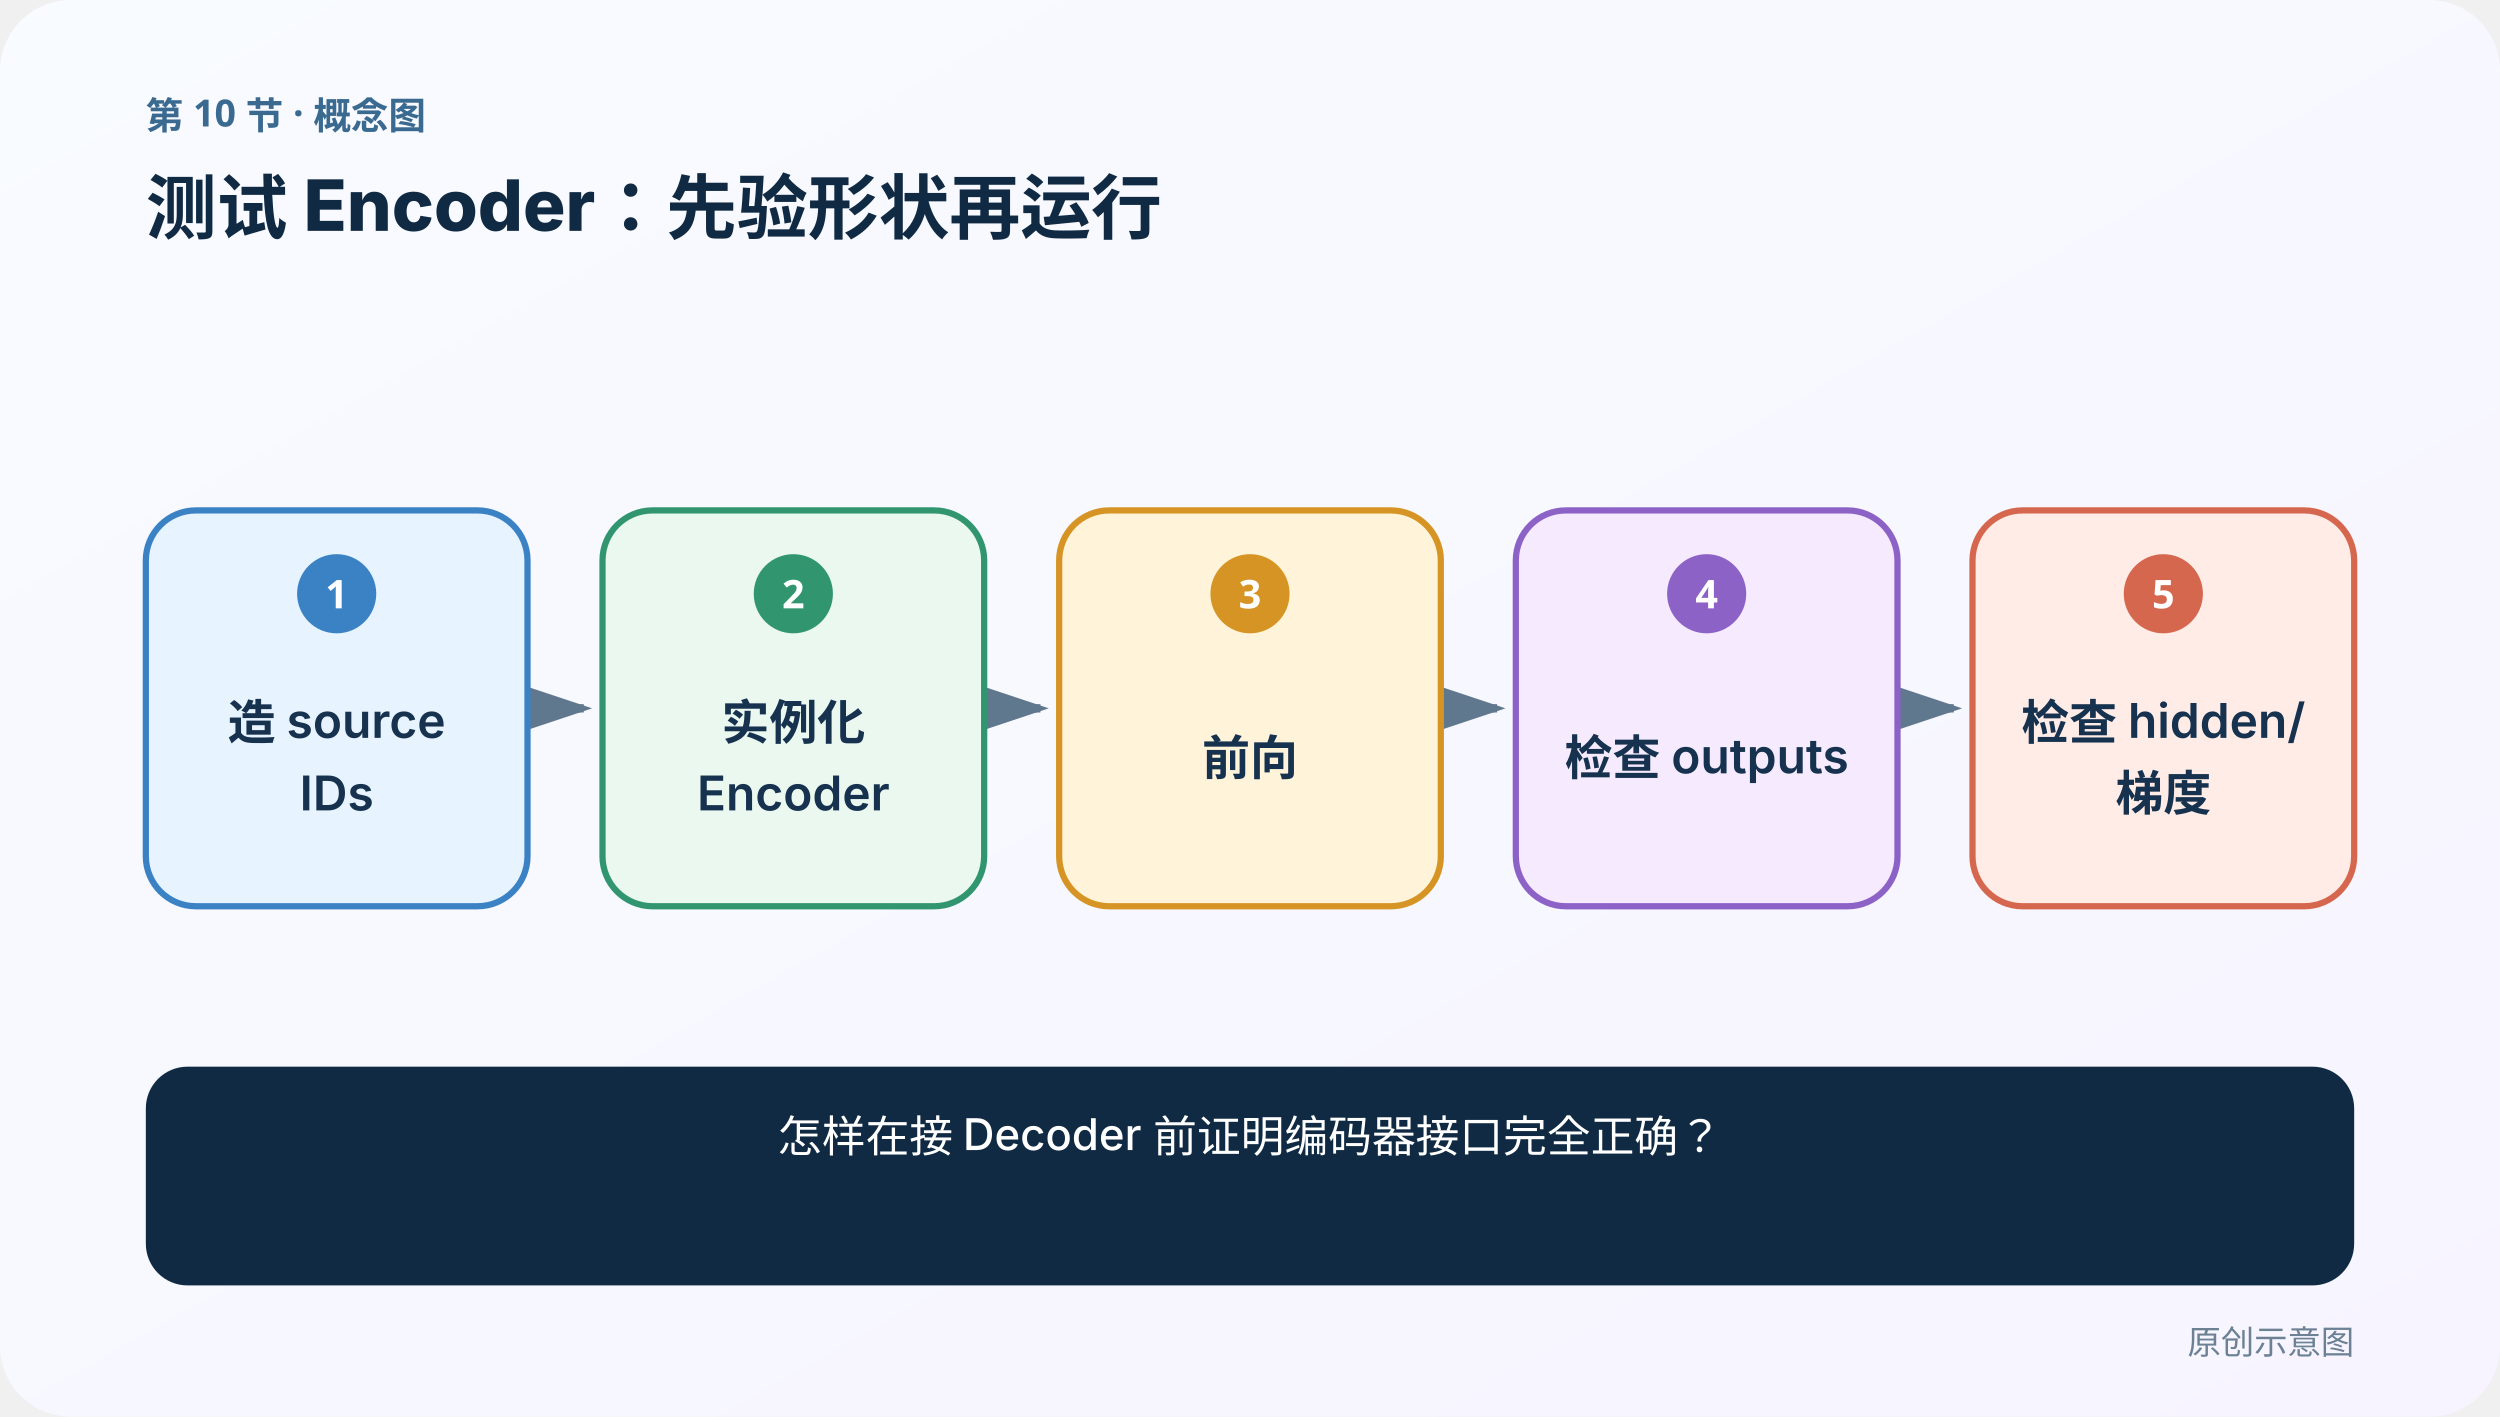
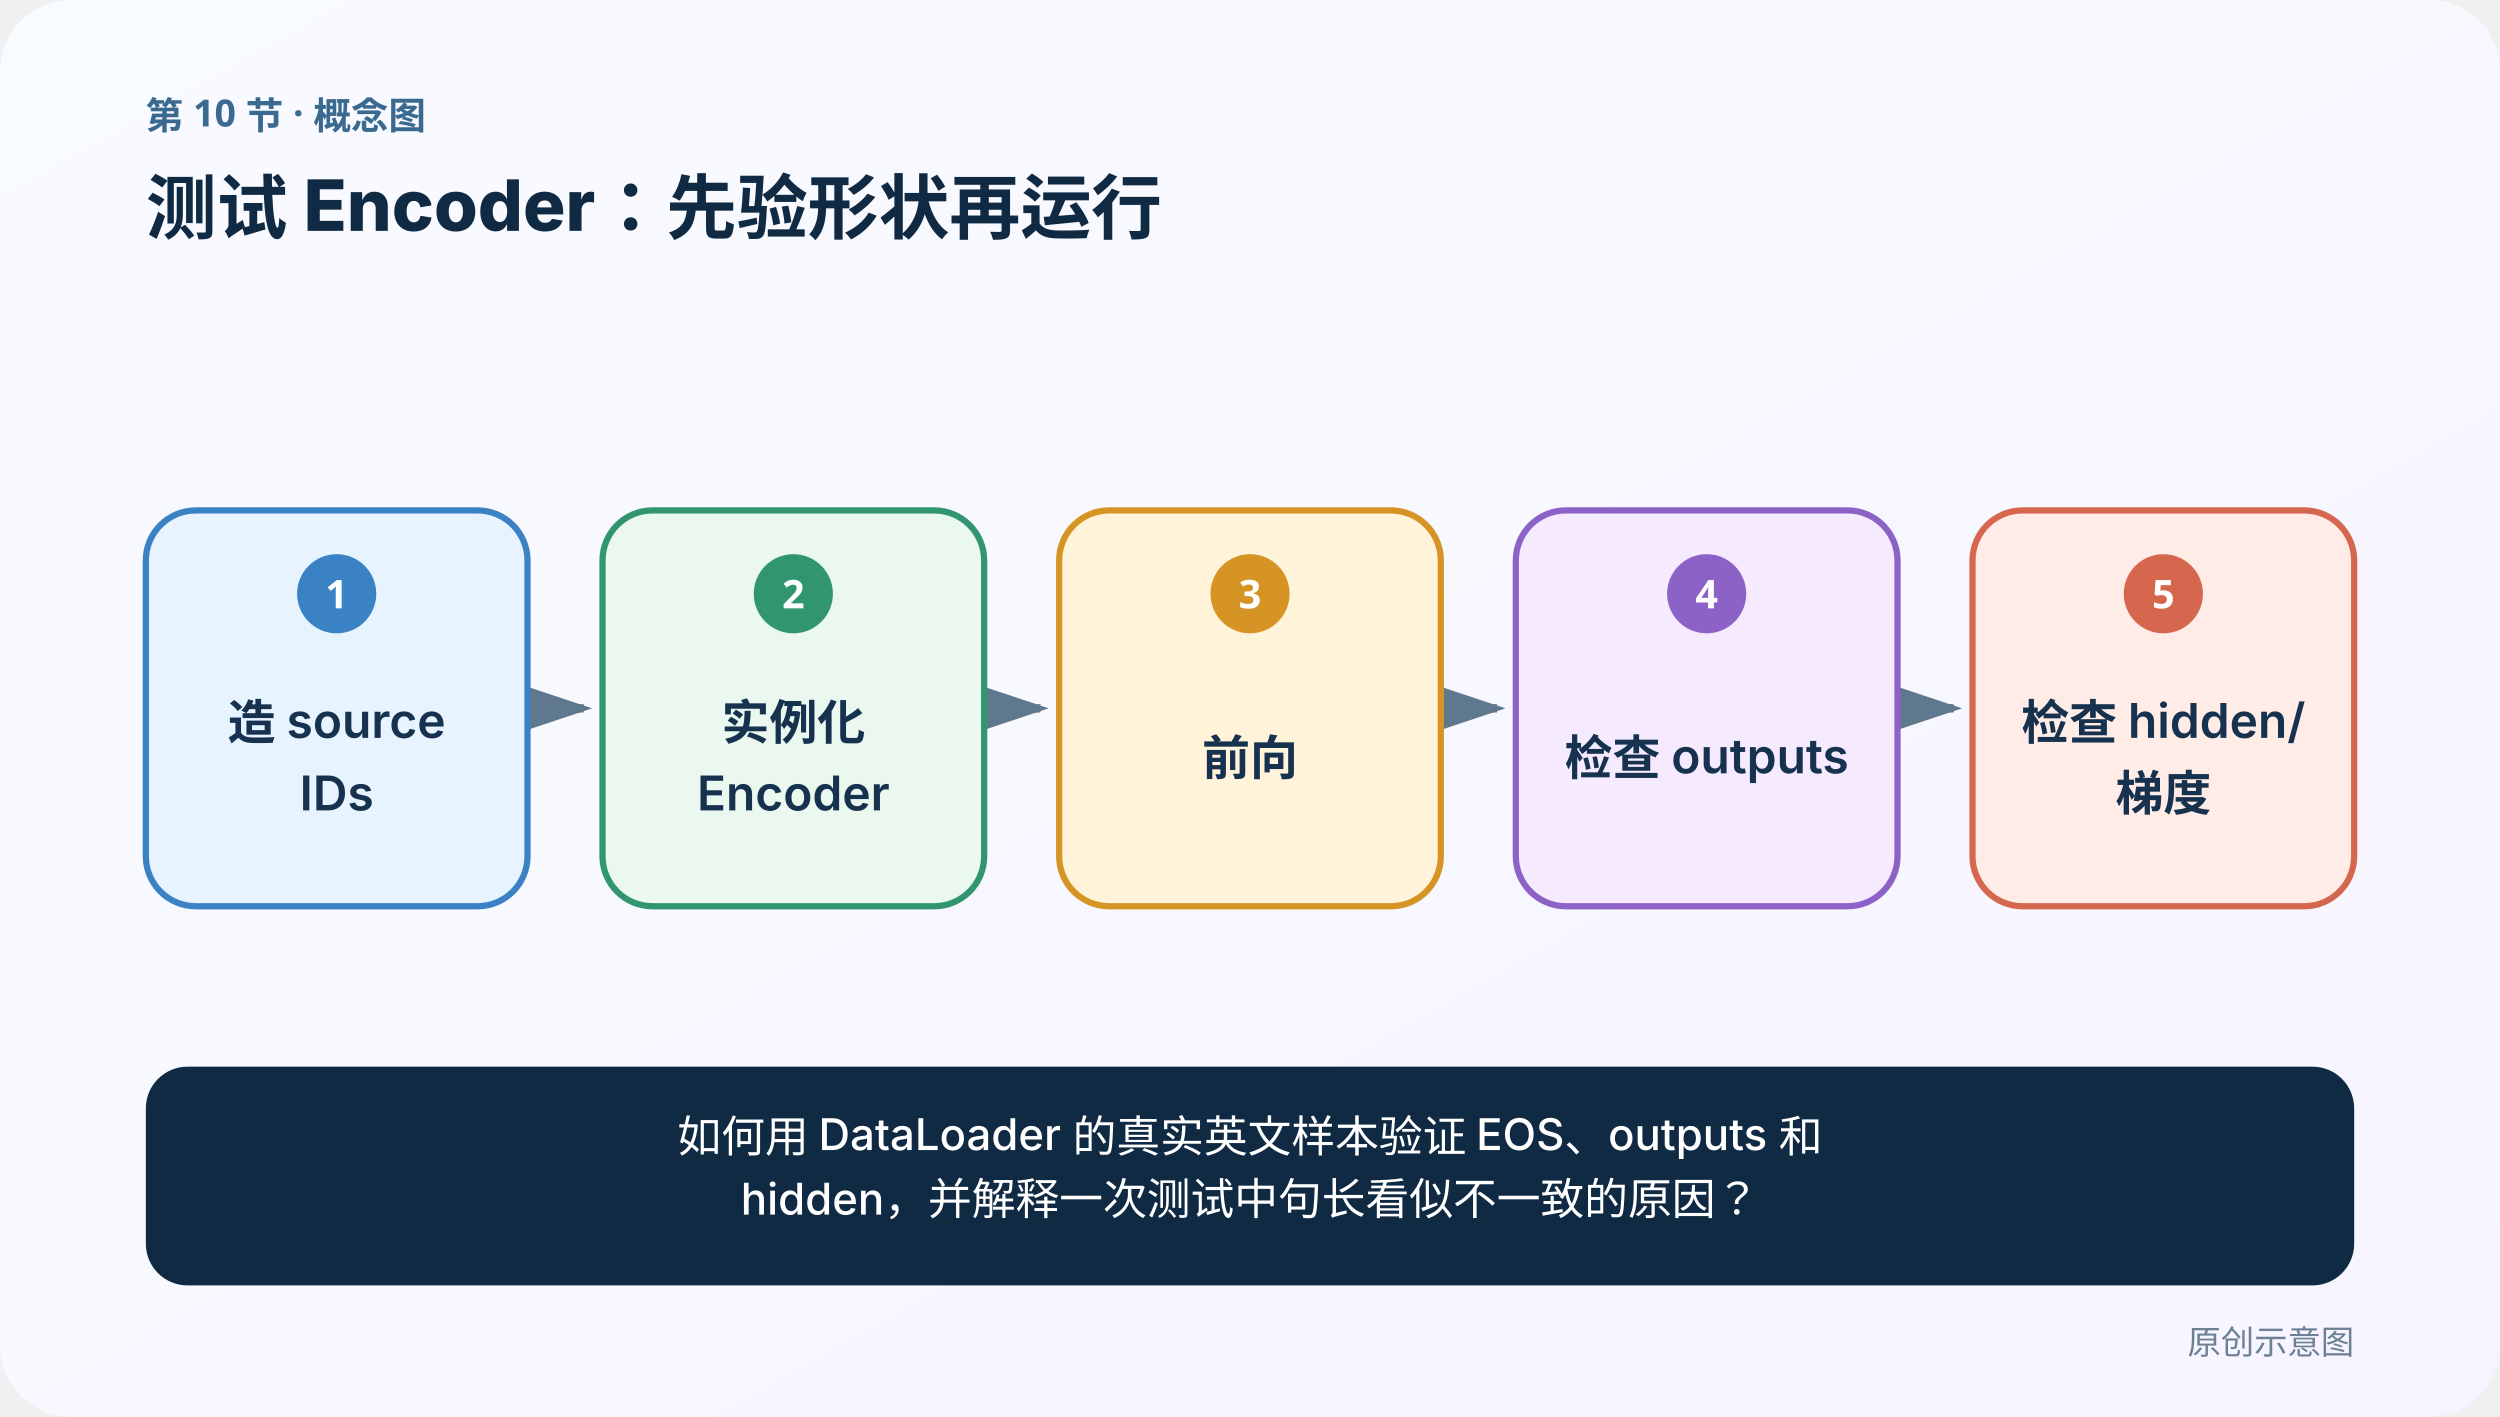
<svg xmlns="http://www.w3.org/2000/svg" width="1200" height="680" viewBox="0 0 1200 680" role="img" aria-labelledby="title desc">
  <defs>
    <linearGradient id="bg" x1="0" y1="0" x2="1" y2="1">
      <stop stop-color="#F8FBFF" />
      <stop offset="1" stop-color="#F7F4FF" />
    </linearGradient>
    <marker id="arrow" markerWidth="10" markerHeight="10" refX="8" refY="3" orient="auto">
      <path d="M0,0 L0,6 L9,3 z" fill="#60788E" />
    </marker>
  </defs>
  <rect width="1200" height="680" rx="34" fill="url(#bg)" />
  <text x="70" y="62" font-family="sans-serif" font-size="18" font-weight="700" fill="#3B6A91">第 10 节 · 概念图</text>
  <text x="70" y="112" text-anchor="start" font-family="-apple-system,BlinkMacSystemFont,'PingFang SC','Microsoft YaHei',sans-serif" font-size="34" font-weight="760" fill="#102A43">测试 Encoder：先验形状再运行</text>
  <line x1="260.2" y1="340" x2="280.2" y2="340" stroke="#60788E" stroke-width="4" marker-end="url(#arrow)" />
  <line x1="479.4" y1="340" x2="499.4" y2="340" stroke="#60788E" stroke-width="4" marker-end="url(#arrow)" />
  <line x1="698.6" y1="340" x2="718.6" y2="340" stroke="#60788E" stroke-width="4" marker-end="url(#arrow)" />
  <line x1="917.8" y1="340" x2="937.8" y2="340" stroke="#60788E" stroke-width="4" marker-end="url(#arrow)" />
  <g>
    <rect x="70" y="245" width="183.2" height="190" rx="24" fill="#E7F3FF" stroke="#3B82C4" stroke-width="3" />
    <circle cx="161.6" cy="285" r="19" fill="#3B82C4" />
    <text x="161.6" y="292" text-anchor="middle" font-family="sans-serif" font-size="19" font-weight="700" fill="white">1</text>
    <text x="161.6" y="355" text-anchor="middle" font-family="-apple-system,BlinkMacSystemFont,'PingFang SC','Microsoft YaHei',sans-serif" font-size="23" font-weight="600" fill="#16324F">造 source</text>
    <text x="161.6" y="389" text-anchor="middle" font-family="-apple-system,BlinkMacSystemFont,'PingFang SC','Microsoft YaHei',sans-serif" font-size="23" font-weight="600" fill="#16324F">IDs</text>
  </g>
  <g>
    <rect x="289.2" y="245" width="183.2" height="190" rx="24" fill="#EAF8F0" stroke="#31966F" stroke-width="3" />
    <circle cx="380.8" cy="285" r="19" fill="#31966F" />
    <text x="380.8" y="292" text-anchor="middle" font-family="sans-serif" font-size="19" font-weight="700" fill="white">2</text>
    <text x="380.8" y="355" text-anchor="middle" font-family="-apple-system,BlinkMacSystemFont,'PingFang SC','Microsoft YaHei',sans-serif" font-size="23" font-weight="600" fill="#16324F">实例化</text>
    <text x="380.8" y="389" text-anchor="middle" font-family="-apple-system,BlinkMacSystemFont,'PingFang SC','Microsoft YaHei',sans-serif" font-size="23" font-weight="600" fill="#16324F">Encoder</text>
  </g>
  <g>
    <rect x="508.4" y="245" width="183.2" height="190" rx="24" fill="#FFF4D9" stroke="#D69424" stroke-width="3" />
    <circle cx="600" cy="285" r="19" fill="#D69424" />
    <text x="600" y="292" text-anchor="middle" font-family="sans-serif" font-size="19" font-weight="700" fill="white">3</text>
    <text x="600" y="372" text-anchor="middle" font-family="-apple-system,BlinkMacSystemFont,'PingFang SC','Microsoft YaHei',sans-serif" font-size="23" font-weight="600" fill="#16324F">前向</text>
  </g>
  <g>
    <rect x="727.6" y="245" width="183.2" height="190" rx="24" fill="#F6EAFF" stroke="#8C62C7" stroke-width="3" />
    <circle cx="819.2" cy="285" r="19" fill="#8C62C7" />
    <text x="819.2" y="292" text-anchor="middle" font-family="sans-serif" font-size="19" font-weight="700" fill="white">4</text>
    <text x="819.2" y="372" text-anchor="middle" font-family="-apple-system,BlinkMacSystemFont,'PingFang SC','Microsoft YaHei',sans-serif" font-size="23" font-weight="600" fill="#16324F">检查 outputs</text>
  </g>
  <g>
    <rect x="946.8" y="245" width="183.2" height="190" rx="24" fill="#FFECE7" stroke="#D6674F" stroke-width="3" />
    <circle cx="1038.4" cy="285" r="19" fill="#D6674F" />
    <text x="1038.4" y="292" text-anchor="middle" font-family="sans-serif" font-size="19" font-weight="700" fill="white">5</text>
    <text x="1038.4" y="355" text-anchor="middle" font-family="-apple-system,BlinkMacSystemFont,'PingFang SC','Microsoft YaHei',sans-serif" font-size="23" font-weight="600" fill="#16324F">检查 hidden/</text>
    <text x="1038.4" y="389" text-anchor="middle" font-family="-apple-system,BlinkMacSystemFont,'PingFang SC','Microsoft YaHei',sans-serif" font-size="23" font-weight="600" fill="#16324F">梯度</text>
  </g>
  <rect x="70" y="512" width="1060" height="105" rx="20" fill="#102A43" />
-   <text x="600" y="553" text-anchor="middle" font-family="-apple-system,BlinkMacSystemFont,'PingFang SC','Microsoft YaHei',sans-serif" font-size="21" font-weight="500" fill="#FFFFFF">怎样在接 Decoder 前证明编码器接口完全正确？</text>
+   <text x="600" y="553" text-anchor="middle" font-family="-apple-system,BlinkMacSystemFont,'PingFang SC','Microsoft YaHei',sans-serif" font-size="21" font-weight="500" fill="#FFFFFF">如何用 DataLoader 的真实英文样本验证 EOS、outputs 和</text>
+   <text x="600" y="583" text-anchor="middle" font-family="-apple-system,BlinkMacSystemFont,'PingFang SC','Microsoft YaHei',sans-serif" font-size="21" font-weight="500" fill="#FFFFFF">hidden，并解释一次测试中句长看似不一致的原因？</text>
  <text x="1130" y="650" text-anchor="end" font-family="sans-serif" font-size="16" fill="#6C8194">原创示意图</text>
</svg>
